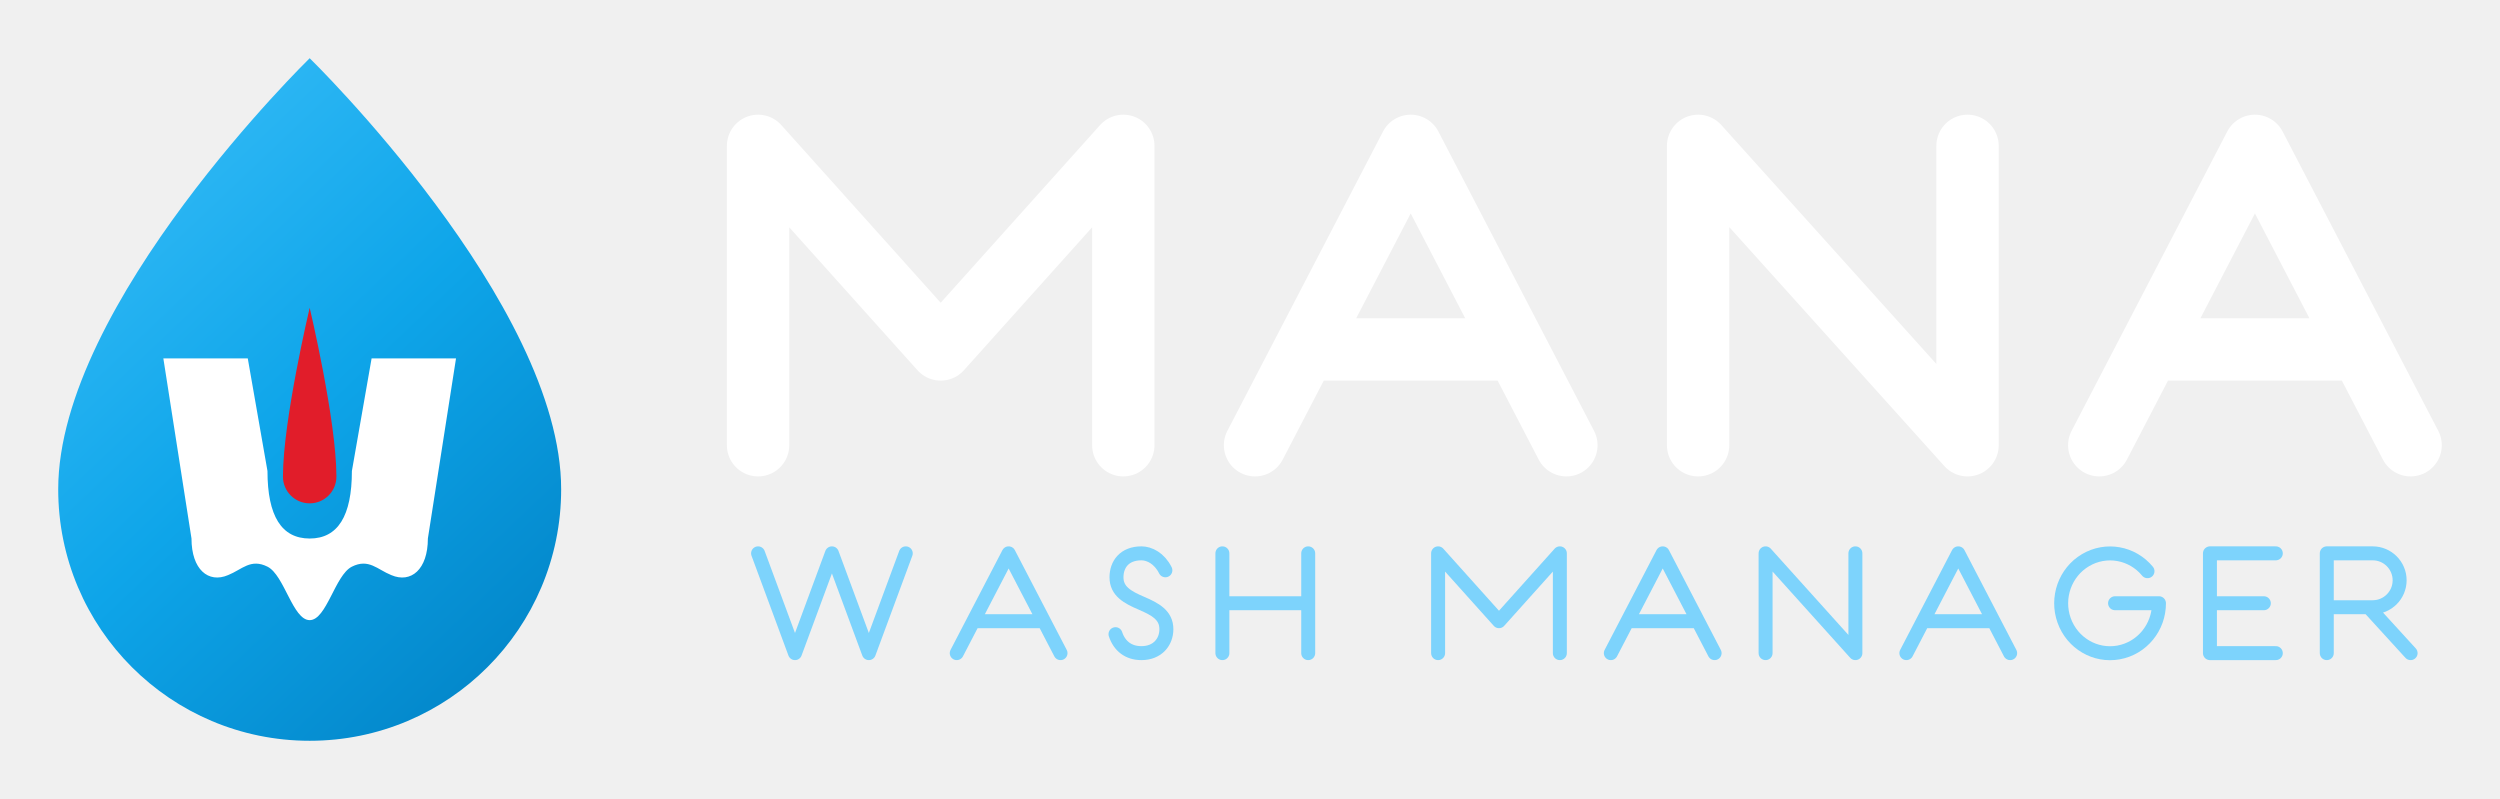
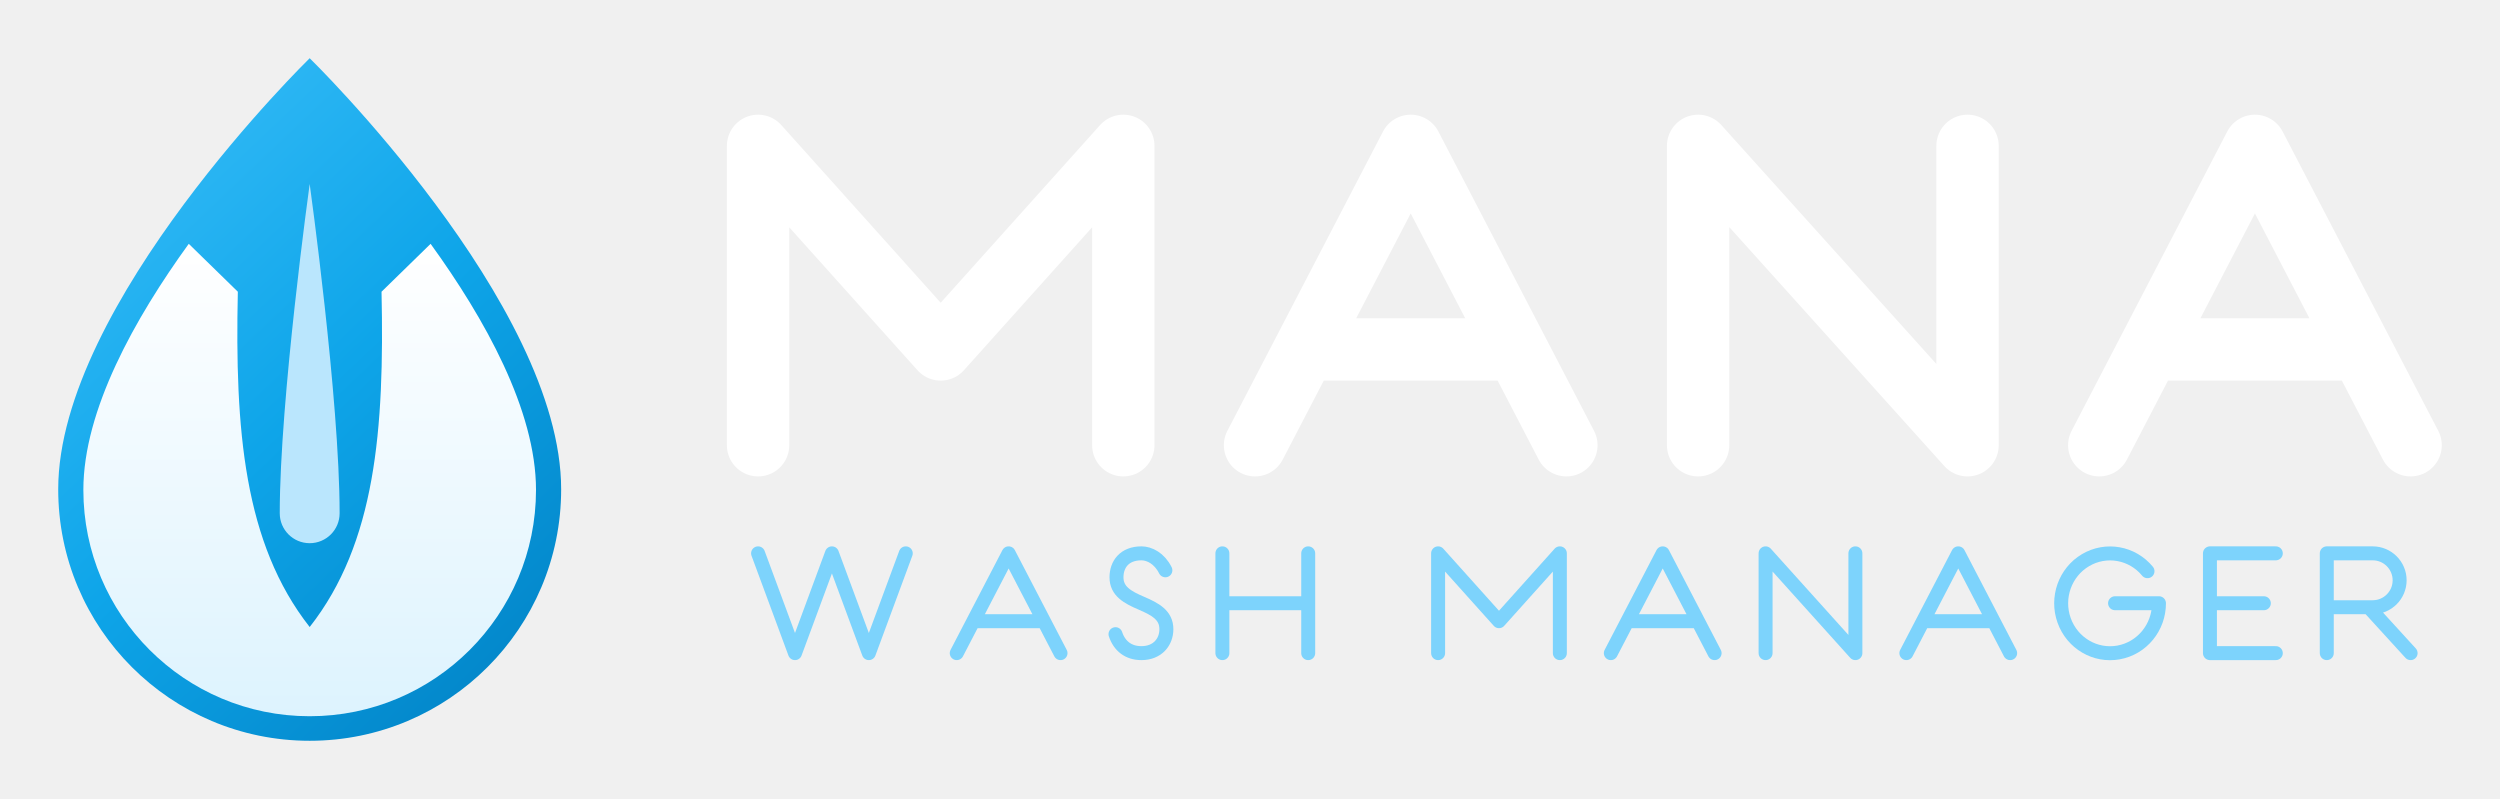
<svg xmlns="http://www.w3.org/2000/svg" viewBox="17.68 -3.92 601.26 192.16" width="601.26" height="192.16" role="img" aria-label="MANA Wash Manager">
  <defs>
    <linearGradient id="hd-drop" x1="0.15" y1="0" x2="0.85" y2="1">
      <stop offset="0" stop-color="#38BDF8" />
      <stop offset="0.5" stop-color="#0EA5E9" />
      <stop offset="1" stop-color="#0284C7" />
    </linearGradient>
+     <linearGradient id="hd-shell" x1="0" y1="0" x2="0" y2="1">
+       <stop offset="0" stop-color="#FFFFFF" />
+       <stop offset="1" stop-color="#DDF3FE" />
+     </linearGradient>
+     <linearGradient id="hd-core" x1="0" y1="0" x2="0" y2="1">
+       <stop offset="0" stop-color="#BAE6FD" />
+       <stop offset="1" stop-color="#BAE6FD" />
+     </linearGradient>
  </defs>
  <g transform="scale(0.72)">
    <path d="M128 14C128 14 212 96 212 158A84 84 0 0 1 44 158C44 96 128 14 128 14Z" fill="url(#hd-drop)" />
-     <path d="M79.12 114.28L88.52 174.44C88.52 184.78 94.16 189.48 100.74 186.66C105.44 184.78 108.26 181.02 113.9 183.84C119.54 186.66 122.36 201.7 128 201.7C133.64 201.7 136.46 186.66 142.1 183.84C147.74 181.02 150.56 184.78 155.26 186.66C161.84 189.48 167.48 184.78 167.48 174.44L176.88 114.28L148.68 114.28L142.1 151.88C142.1 166.92 137.4 174.44 128 174.44C118.6 174.44 113.9 166.92 113.9 151.88L107.32 114.28Z" fill="#FFFFFF" />
-     <path d="M128 97.36C128 97.36 119.07 134.96 119.07 153.76A8.93 8.93 0 0 0 136.93 153.76C136.93 134.96 128 97.36 128 97.36Z" fill="#E11D2A" />
+     <path d="M87.61 76C69.61 100.85 52.4 131.57 52.4 158.2A75.6 75.6 0 0 0 203.6 158.2C203.6 131.57 186.39 100.85 168.39 76L152 92C153 138 150 176 128 204C106 176 103 138 104 92Z" fill="url(#hd-shell)" />
+     <path d="M128 56C128 56 118 128 118 166A10 10 0 0 0 138 166C138 128 128 56 128 56Z" fill="url(#hd-core)" />
  </g>
  <g fill="none" stroke="#FFFFFF" stroke-width="20.83" stroke-linecap="round" stroke-linejoin="round">
    <path d="M0 100V0L61 68L122 0V100" transform="translate(200 31.16) scale(0.72)" />
    <path d="M0 100L52 0L104 100M18 68H86" transform="translate(319.52 31.16) scale(0.72)" />
    <path d="M0 100V0L90 100V0" transform="translate(426.08 31.16) scale(0.72)" />
    <path d="M0 100L52 0L104 100M18 68H86" transform="translate(522.56 31.16) scale(0.72)" />
  </g>
  <g fill="none" stroke="#7DD3FC" stroke-width="14" stroke-linecap="round" stroke-linejoin="round">
    <path d="M0 0L37 100L74 0L111 100L148 0" transform="translate(200 129.16) scale(0.24)" />
    <path d="M0 100L52 0L104 100M18 68H86" transform="translate(247.78 129.16) scale(0.24)" />
    <path d="M54 17C48 5 38 0 30 0C13 0 5 11 5 24C5 38 16 44 30 50C44 56 55 62 55 76C55 89 46 100 30 100C17 100 8 93 4 81" transform="translate(285 129.16) scale(0.24)" />
    <path d="M0 0V100M86 0V100M0 50H86" transform="translate(311.67 129.16) scale(0.24)" />
    <path d="M0 100V0L61 68L122 0V100" transform="translate(363.55 129.16) scale(0.24)" />
    <path d="M0 100L52 0L104 100M18 68H86" transform="translate(405.09 129.16) scale(0.24)" />
    <path d="M0 100V0L90 100V0" transform="translate(442.31 129.16) scale(0.24)" />
    <path d="M0 100L52 0L104 100M18 68H86" transform="translate(476.17 129.16) scale(0.24)" />
    <path d="M86.5 17.9A49 50 0 1 0 98 50H54" transform="translate(513.4 129.16) scale(0.24)" />
    <path d="M66 0H0V100H66M0 50H54" transform="translate(549.18 129.16) scale(0.24)" />
    <path d="M0 100V0H46A27 27 0 0 1 46 54H0M42 54L84 100" transform="translate(577.28 129.16) scale(0.24)" />
  </g>
</svg>
